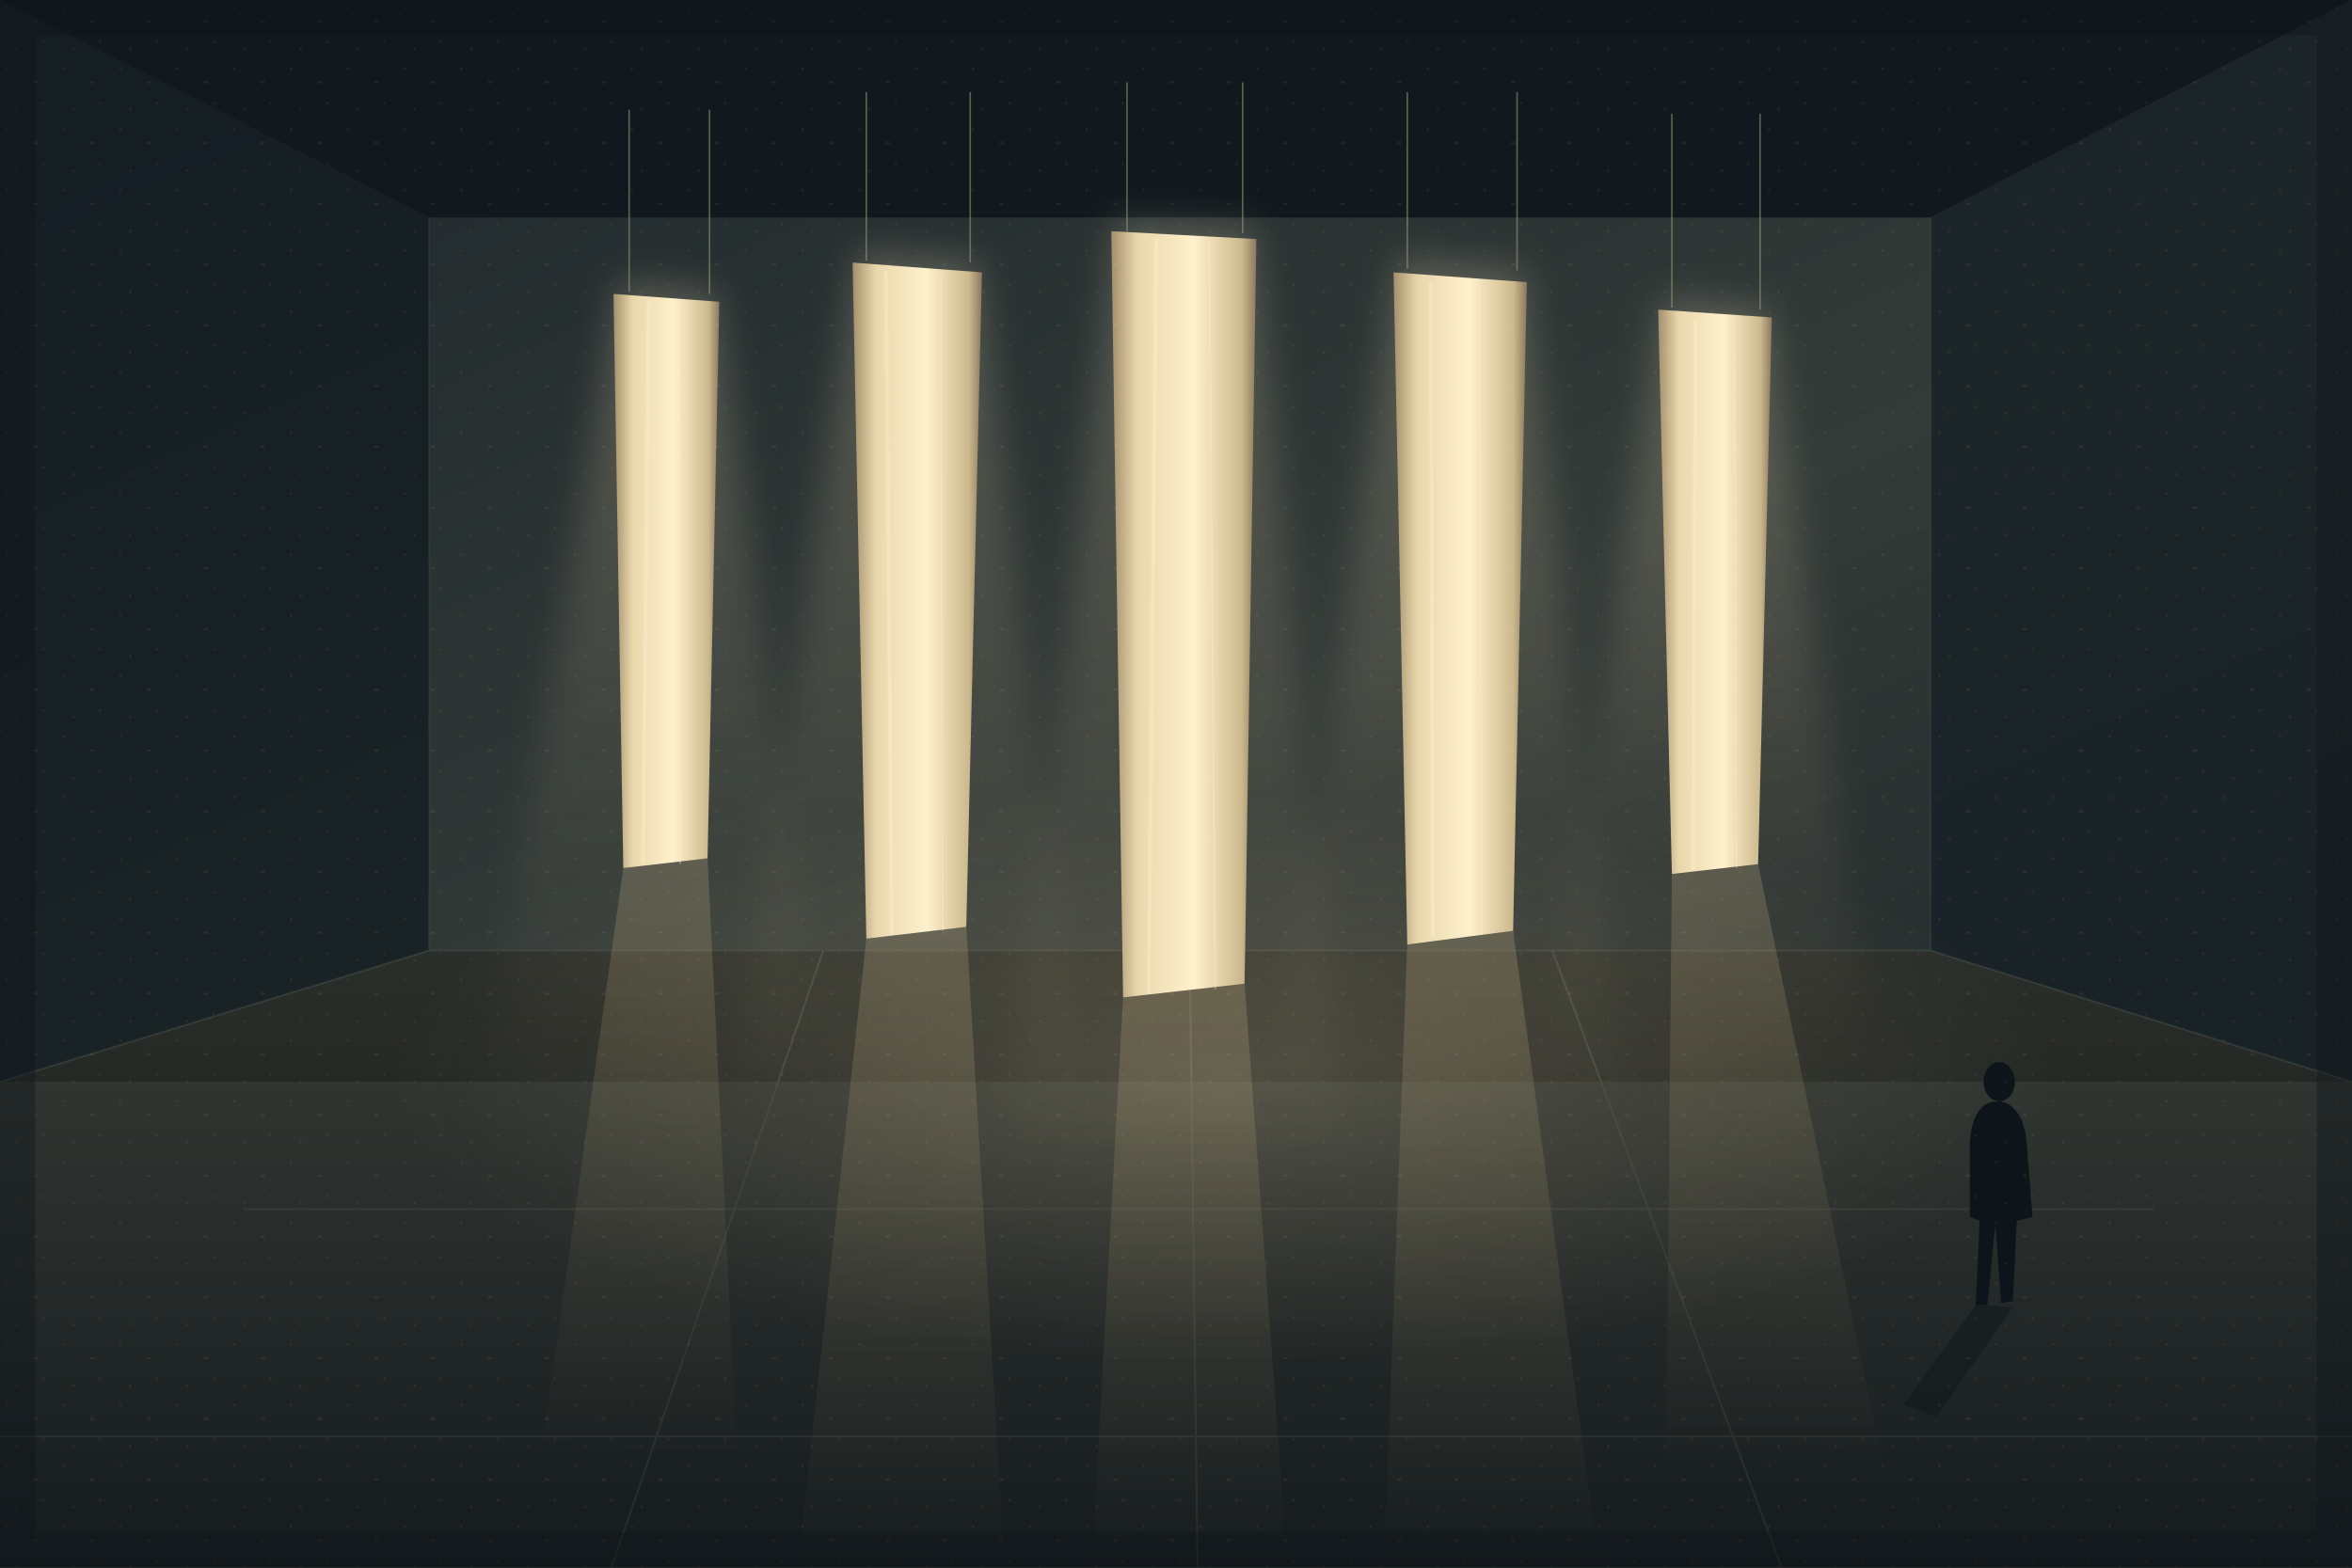
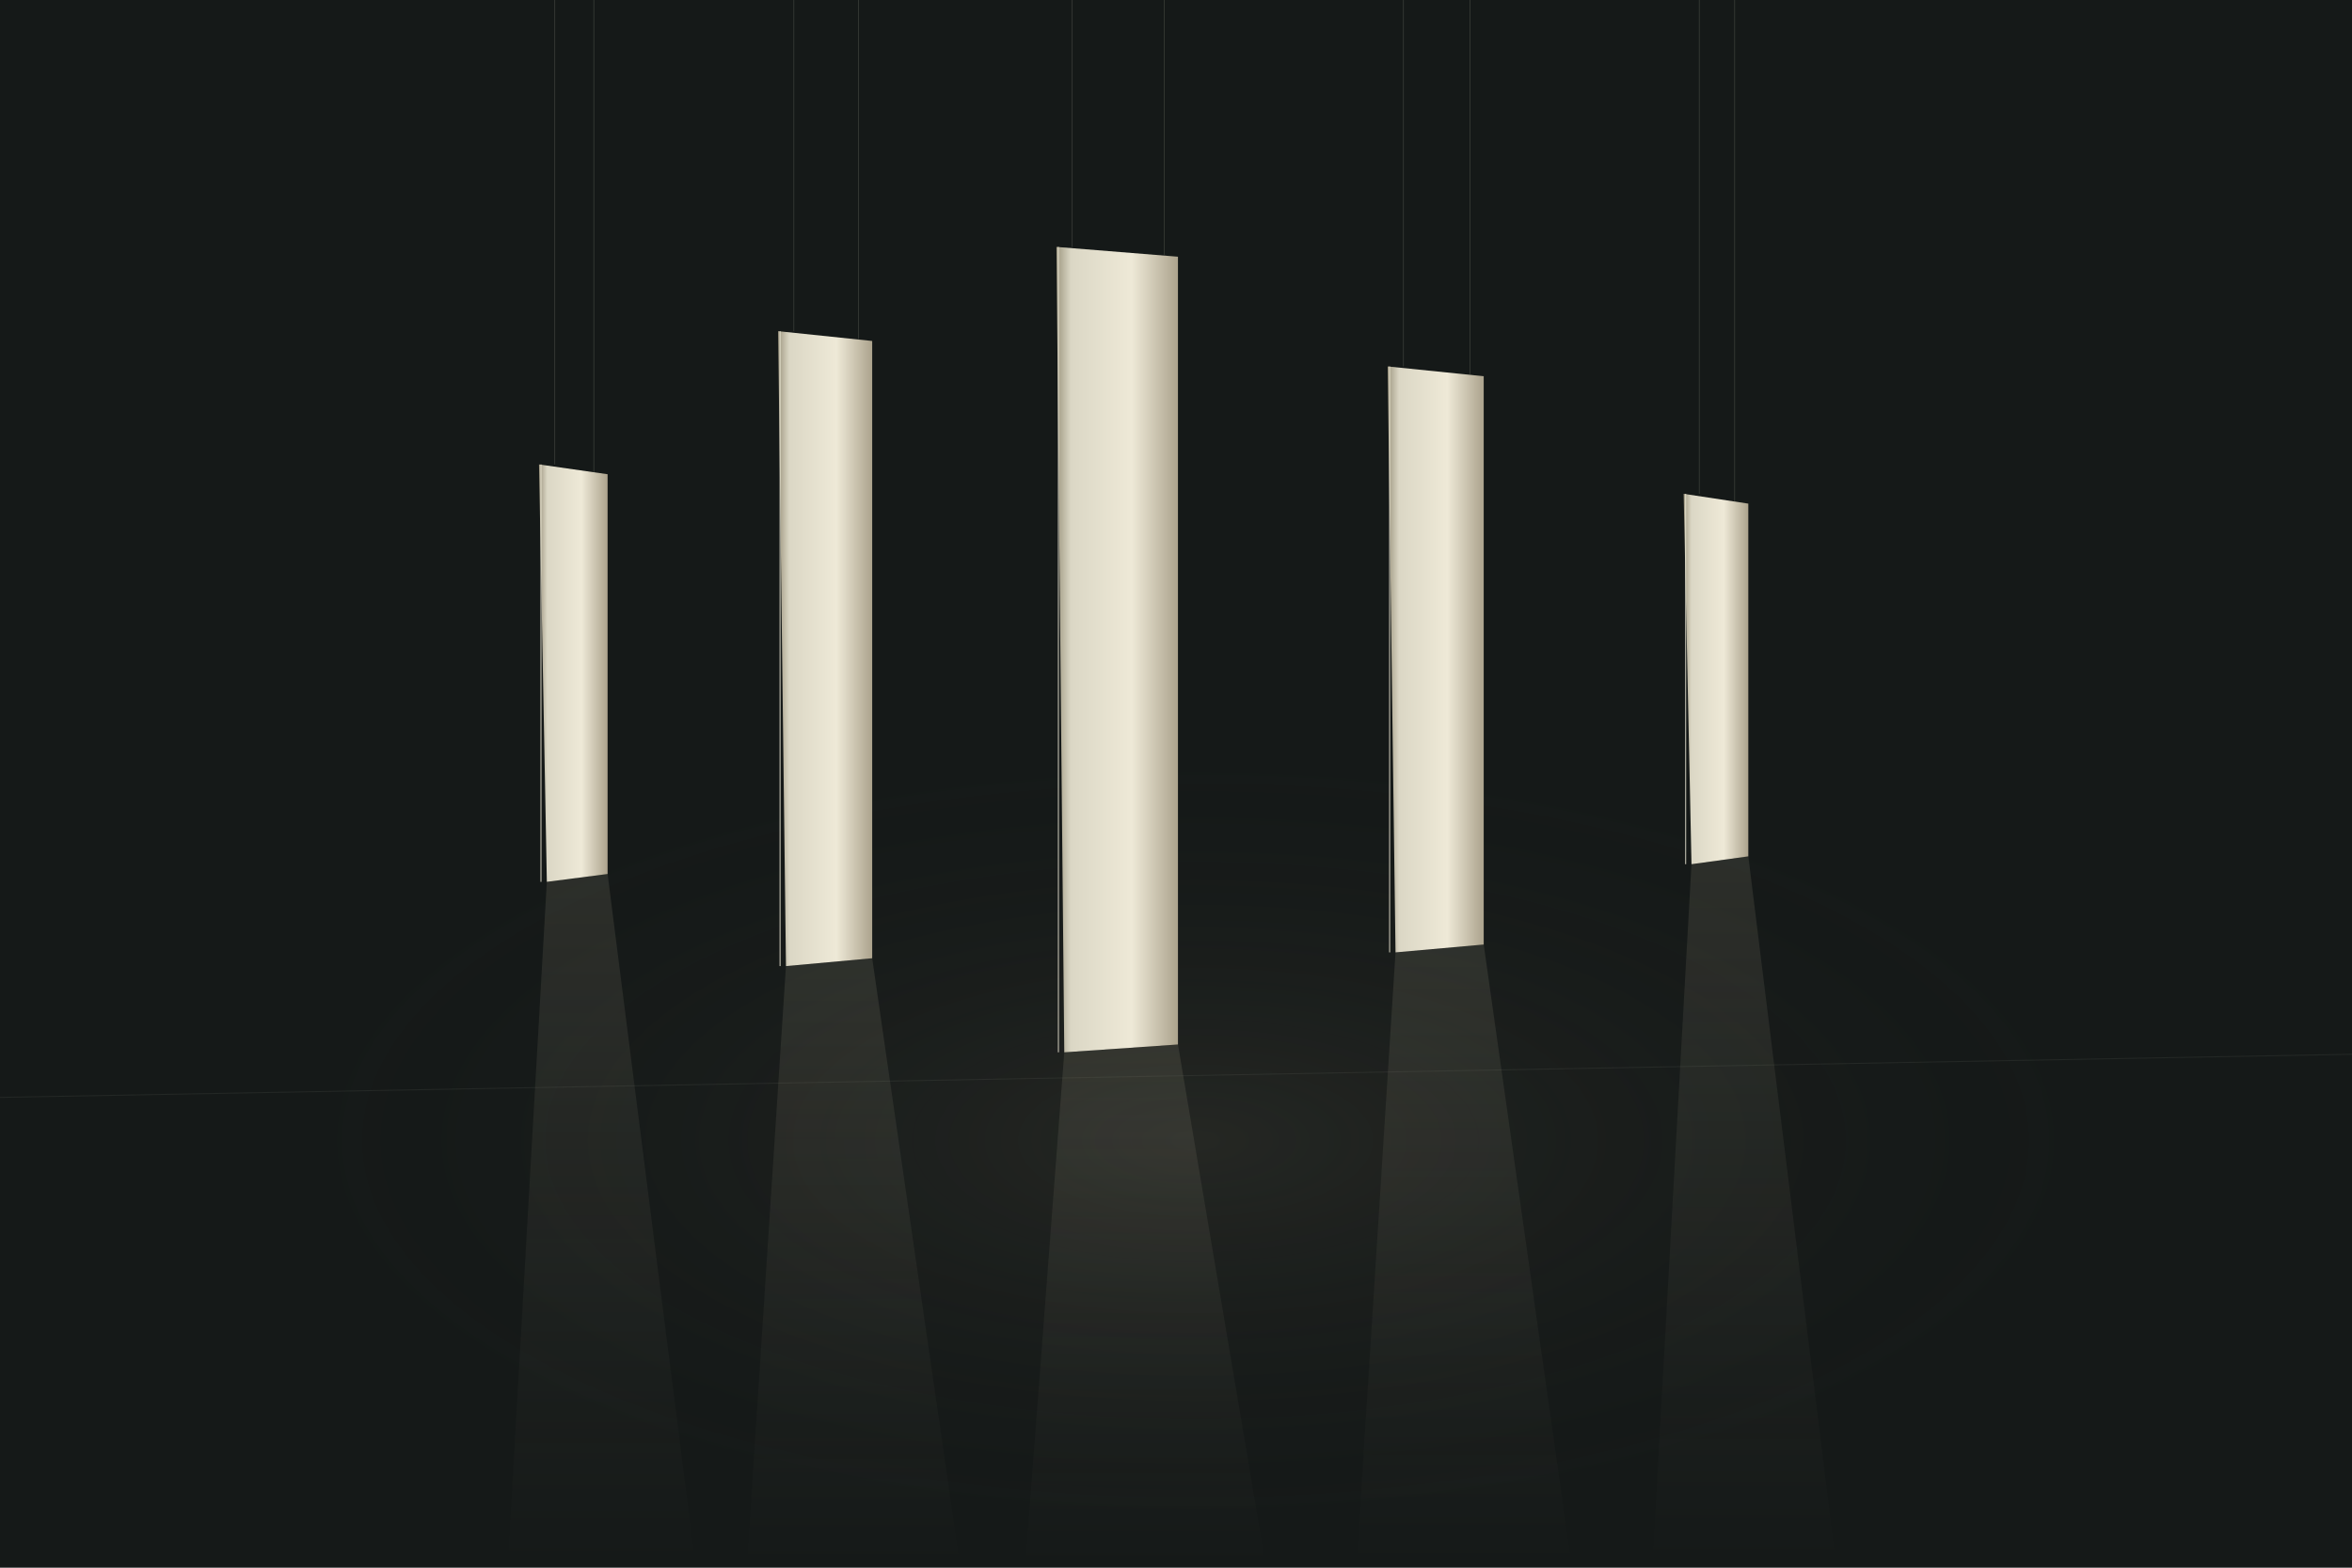
<svg xmlns="http://www.w3.org/2000/svg" viewBox="0 0 1200 800" role="img" aria-labelledby="title desc">
  <defs>
-     <linearGradient id="room" x2="0" y2="1">
-       <stop stop-color="#151c20" />
-       <stop offset=".72" stop-color="#252c2d" />
-       <stop offset="1" stop-color="#141a1d" />
+     <linearGradient id="plane" x1="0" y1="0" x2="1" y2="0">
+       <stop stop-color="#a09983" />
+       <stop offset=".12" stop-color="#dbd7c5" />
+       <stop offset=".62" stop-color="#eee9d7" />
+       <stop offset="1" stop-color="#aca38d" />
    </linearGradient>
-     <linearGradient id="wall" x2="1" y2="1">
-       <stop stop-color="#1c252a" />
-       <stop offset=".6" stop-color="#333b38" />
-       <stop offset="1" stop-color="#20282a" />
+     <linearGradient id="reflection" x1="0" y1="0" x2="0" y2="1">
+       <stop stop-color="#d5ccae" stop-opacity=".12" />
+       <stop offset="1" stop-color="#b5ad98" stop-opacity="0" />
    </linearGradient>
-     <linearGradient id="floor" x2="0" y2="1">
-       <stop stop-color="#373c36" />
-       <stop offset="1" stop-color="#151b1e" />
-     </linearGradient>
-     <linearGradient id="panel" x2="1" y2="0">
-       <stop stop-color="#a38f6b" />
-       <stop offset=".18" stop-color="#e9d7ac" />
-       <stop offset=".57" stop-color="#fff1cc" />
-       <stop offset=".9" stop-color="#ccb88d" />
-       <stop offset="1" stop-color="#8a795e" />
-     </linearGradient>
-     <linearGradient id="beam" x2="0" y2="1">
-       <stop stop-color="#efe1bc" stop-opacity=".25" />
-       <stop offset="1" stop-color="#c6a577" stop-opacity="0" />
-     </linearGradient>
-     <linearGradient id="reflection" x2="0" y2="1">
-       <stop stop-color="#dbc394" stop-opacity=".22" />
-       <stop offset="1" stop-color="#b59c69" stop-opacity="0" />
-     </linearGradient>
-     <radialGradient id="pool">
-       <stop stop-color="#f0d7a8" stop-opacity=".19" />
-       <stop offset="1" stop-color="#e8c28c" stop-opacity="0" />
+     <radialGradient id="floor">
+       <stop stop-color="#666152" stop-opacity=".2" />
+       <stop offset="1" stop-color="#161918" stop-opacity="0" />
    </radialGradient>
-     <filter id="soft">
-       <feGaussianBlur stdDeviation="9" />
-     </filter>
-     <pattern id="grain" width="29" height="31" patternUnits="userSpaceOnUse">
-       <path d="M3 4h1M17 11h2M8 25h1M22 21v1" stroke="#f5e6cd" stroke-width="1" opacity=".08" />
-     </pattern>
  </defs>
-   <rect width="1200" height="800" fill="url(#room)" />
-   <path d="M0 0H1200V525L985 485H219L0 552Z" fill="url(#wall)" />
-   <path d="M0 0L219 111V485L0 552Z" fill="#111b20" opacity=".72" />
-   <path d="M1200 0L985 111V485L1200 552Z" fill="#172126" opacity=".8" />
-   <path d="M0 552L219 485H985L1200 552V800H0Z" fill="url(#floor)" />
-   <path d="M0 0L219 111H985L1200 0Z" fill="#11191e" />
-   <g stroke="#555e55" stroke-width="1" opacity=".23">
-     <path d="M219 111V485M985 111V485M0 552L219 485H985L1200 552M420 485L312 800M607 485L611 800M792 485L909 800M124 617H1099M0 733H1200" />
-   </g>
-   <ellipse cx="624" cy="550" rx="430" ry="145" fill="url(#pool)" />
-   <g fill="url(#beam)" filter="url(#soft)">
-     <path d="M316 144L365 148 418 550 248 550Z" />
-     <path d="M438 128L499 133 550 567 372 568Z" />
-     <path d="M570 113L639 117 687 599 511 601Z" />
-     <path d="M714 132L777 138 828 567 648 567Z" />
-     <path d="M849 153L902 158 955 550 786 550Z" />
-   </g>
-   <g stroke="#9c9a7e" stroke-width=".8" opacity=".55">
-     <path d="M321 56V149M362 56V150M442 47V133M495 47V134M575 42V118M634 42V119M718 47V137M774 47V138M853 58V157M898 58V158" />
-   </g>
-   <g>
-     <path d="M313 150L367 154 361 438 318 443Z" fill="url(#panel)" />
-     <path d="M435 134L501 139 493 473 442 479Z" fill="url(#panel)" />
-     <path d="M567 118L641 122 635 502 573 509Z" fill="url(#panel)" />
-     <path d="M711 139L779 144 772 475 718 482Z" fill="url(#panel)" />
-     <path d="M846 158L904 162 897 441 853 446Z" fill="url(#panel)" />
-   </g>
-   <g fill="none" stroke="#fff5d7" opacity=".3">
-     <path d="M331 153L328 441M452 138L455 477M590 122L586 507M730 144L731 478M865 163L864 444" stroke-width="2" />
-     <path d="M346 154L347 441M480 140L481 475M617 124L620 505M755 145L756 477M885 164L886 443" stroke-width=".8" />
-   </g>
-   <g fill="url(#reflection)">
-     <path d="M318 443L361 438 376 742 277 735Z" />
-     <path d="M442 479L493 473 512 790 407 800Z" />
-     <path d="M573 509L635 502 657 800 557 800Z" />
-     <path d="M718 482L772 475 816 800 706 800Z" />
-     <path d="M853 446L897 441 960 744 850 750Z" />
-   </g>
-   <path d="M1005 621V583C1006 569 1011 562 1019 562C1027 562 1033 570 1034 583L1037 621 1029 623 1027 664 1021 665 1018 625 1014 666 1008 666 1010 623Z" fill="#0d151a" />
-   <ellipse cx="1020" cy="552" rx="8" ry="10" fill="#0d151a" />
-   <path d="M1008 666L971 717 988 723 1027 667Z" fill="#11191b" opacity=".6" />
-   <rect width="1200" height="800" fill="url(#grain)" />
-   <path d="M0 0H1200V800H0Z" fill="none" stroke="#0e1418" stroke-width="36" opacity=".4" />
+   <rect width="1200" height="800" fill="#151918" />
+   <ellipse cx="610" cy="582" rx="482" ry="204" fill="url(#floor)" />
+   <path d="M275 237L310 242V446L279 450Z" fill="url(#plane)" />
+   <path d="M279 450L310 446 355 800 259 800Z" fill="url(#reflection)" />
+   <path d="M276 237V450" stroke="#ece8d5" stroke-width=".6" opacity=".7" />
+   <path d="M283 0V237M303 0V241" stroke="#6d7065" stroke-width=".45" opacity=".34" />
+   <path d="M397 169L445 174V489L401 493Z" fill="url(#plane)" />
+   <path d="M401 493L445 489 490 800 381 800Z" fill="url(#reflection)" />
+   <path d="M398 169V493" stroke="#ece8d5" stroke-width=".6" opacity=".7" />
+   <path d="M405 0V169M438 0V173" stroke="#6d7065" stroke-width=".45" opacity=".34" />
+   <path d="M539 126L601 131V533L543 537Z" fill="url(#plane)" />
+   <path d="M543 537L601 533 646 800 523 800Z" fill="url(#reflection)" />
+   <path d="M540 126V537" stroke="#ece8d5" stroke-width=".6" opacity=".7" />
+   <path d="M547 0V126M594 0V130" stroke="#6d7065" stroke-width=".45" opacity=".34" />
+   <path d="M708 187L757 192V482L712 486Z" fill="url(#plane)" />
+   <path d="M712 486L757 482 802 800 692 800Z" fill="url(#reflection)" />
+   <path d="M709 187V486" stroke="#ece8d5" stroke-width=".6" opacity=".7" />
+   <path d="M716 0V187M750 0V191" stroke="#6d7065" stroke-width=".45" opacity=".34" />
+   <path d="M859 252L892 257V437L863 441Z" fill="url(#plane)" />
+   <path d="M863 441L892 437 937 800 843 800Z" fill="url(#reflection)" />
+   <path d="M860 252V441" stroke="#ece8d5" stroke-width=".6" opacity=".7" />
+   <path d="M867 0V252M885 0V256" stroke="#6d7065" stroke-width=".45" opacity=".34" />
+   <path d="M0 560L1200 538" stroke="#7c8074" stroke-width=".5" opacity=".14" />
</svg>
